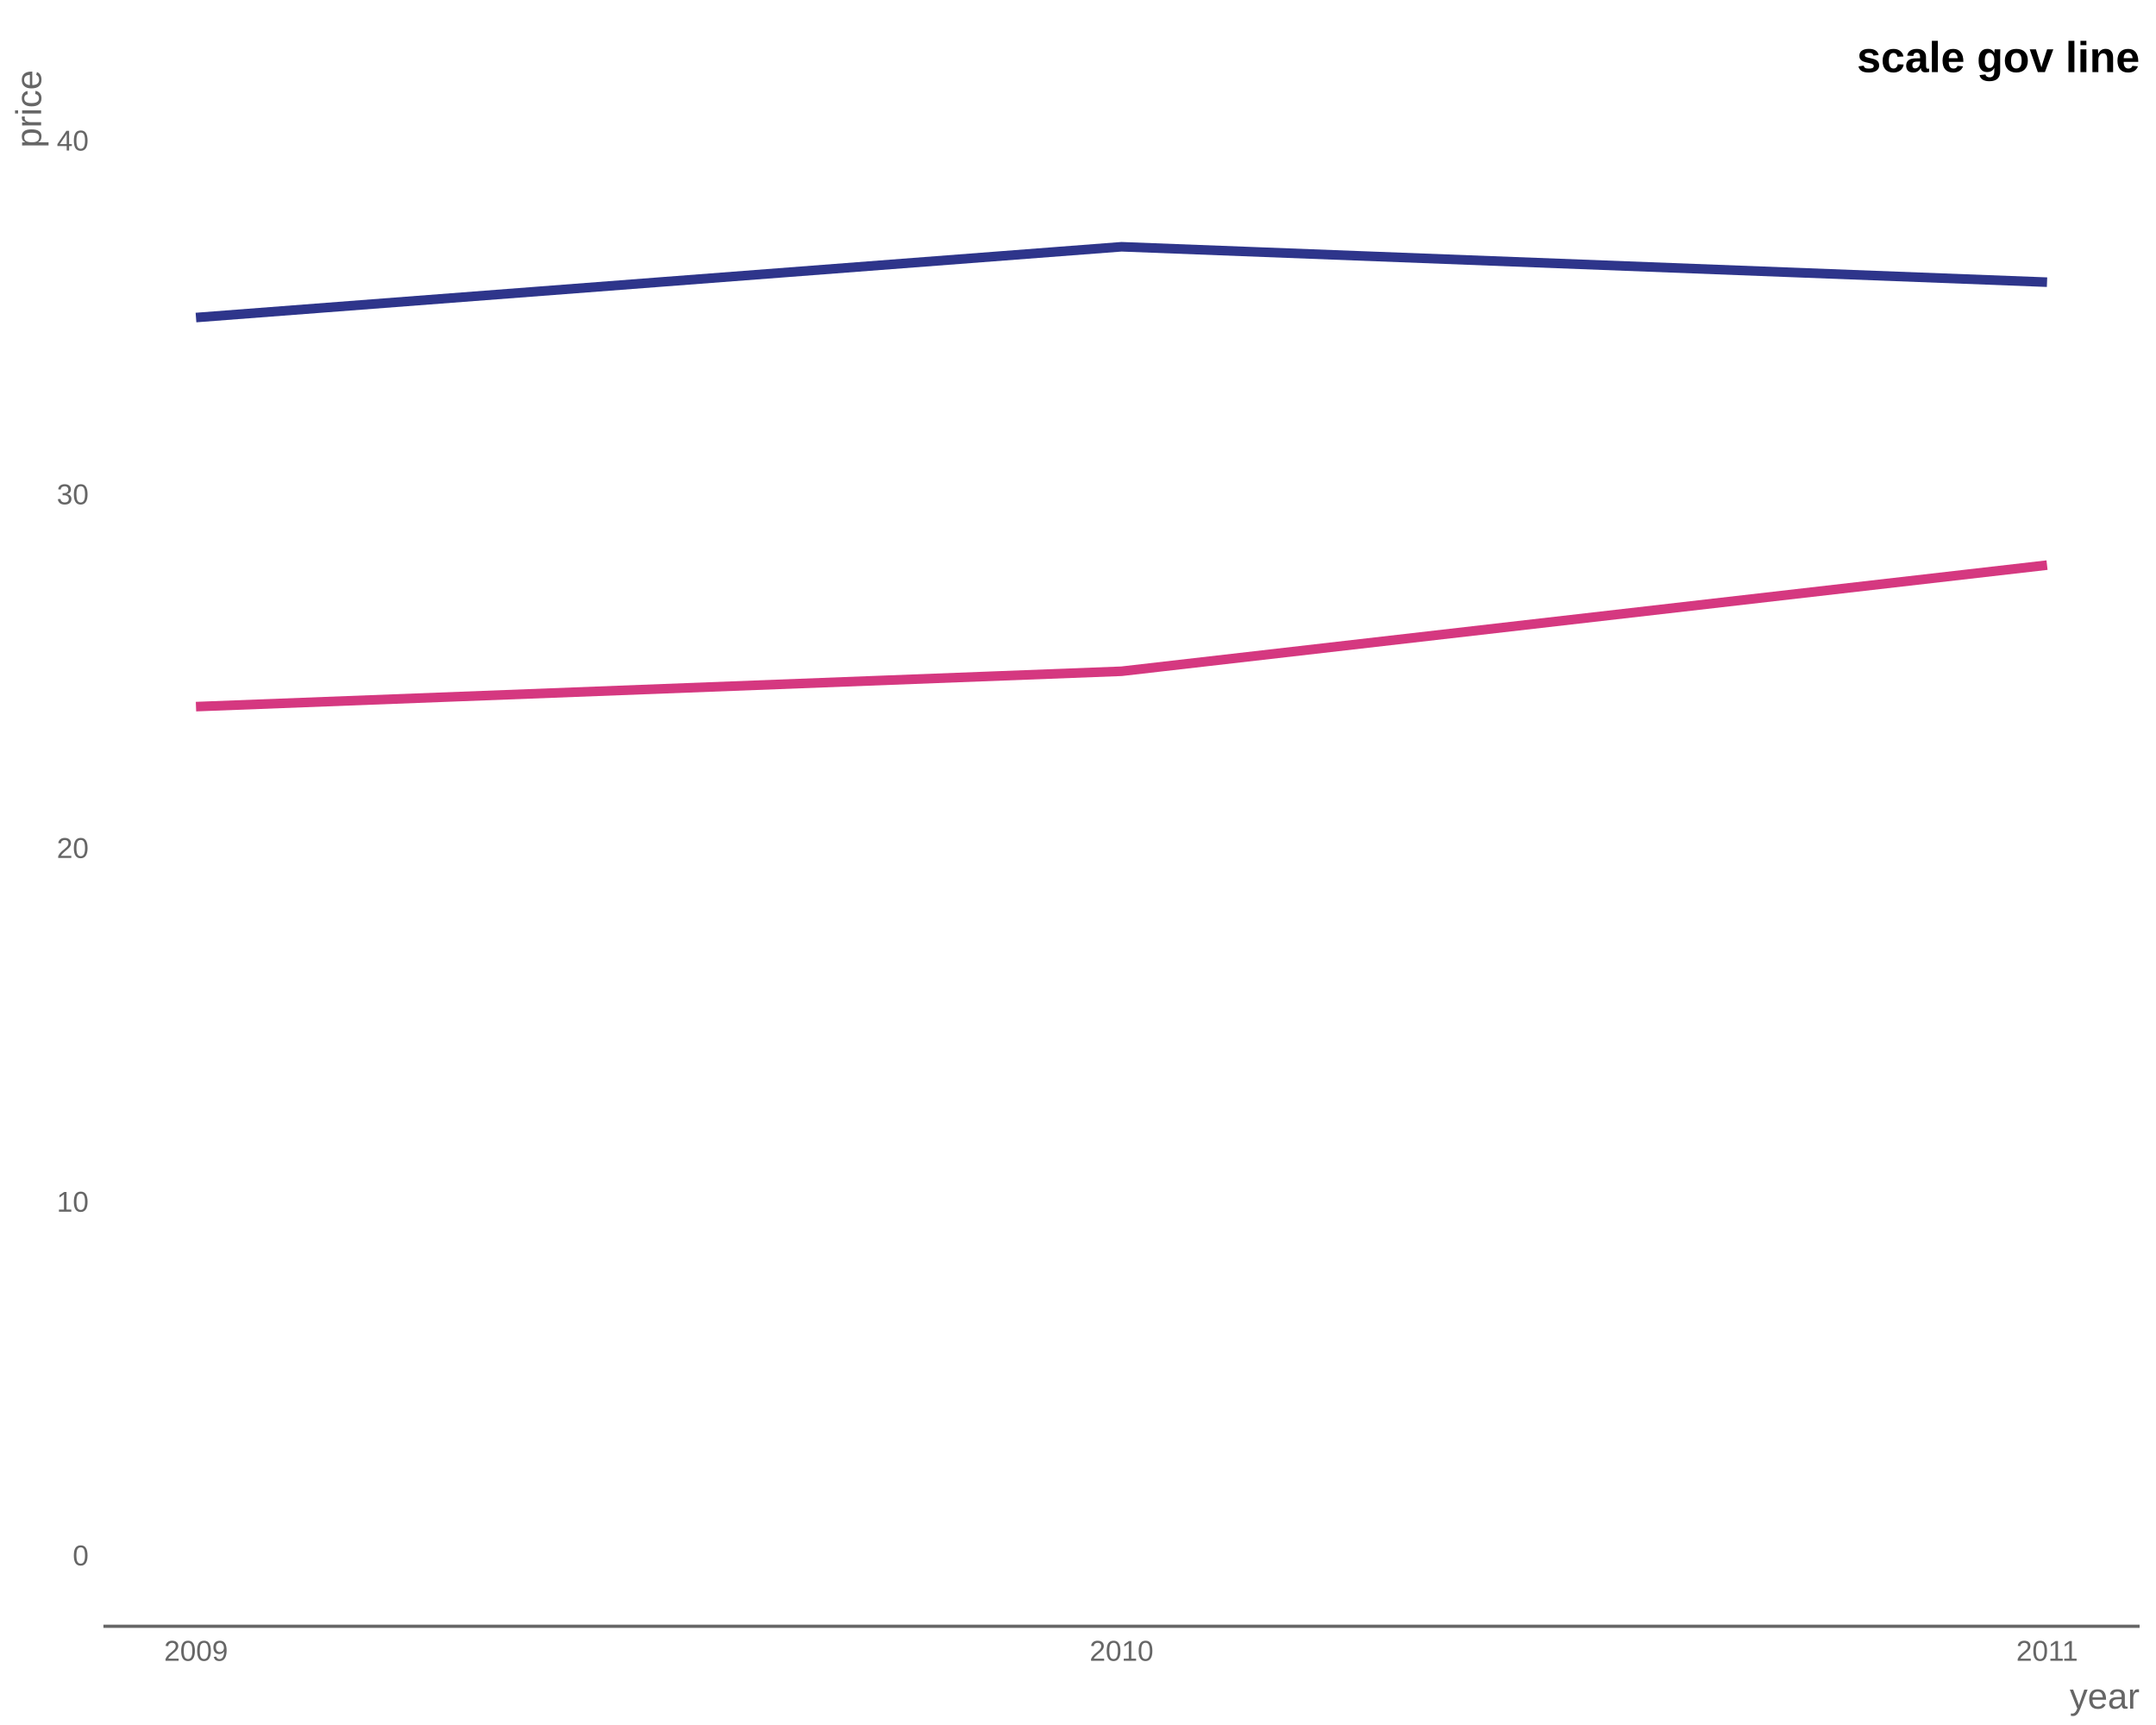
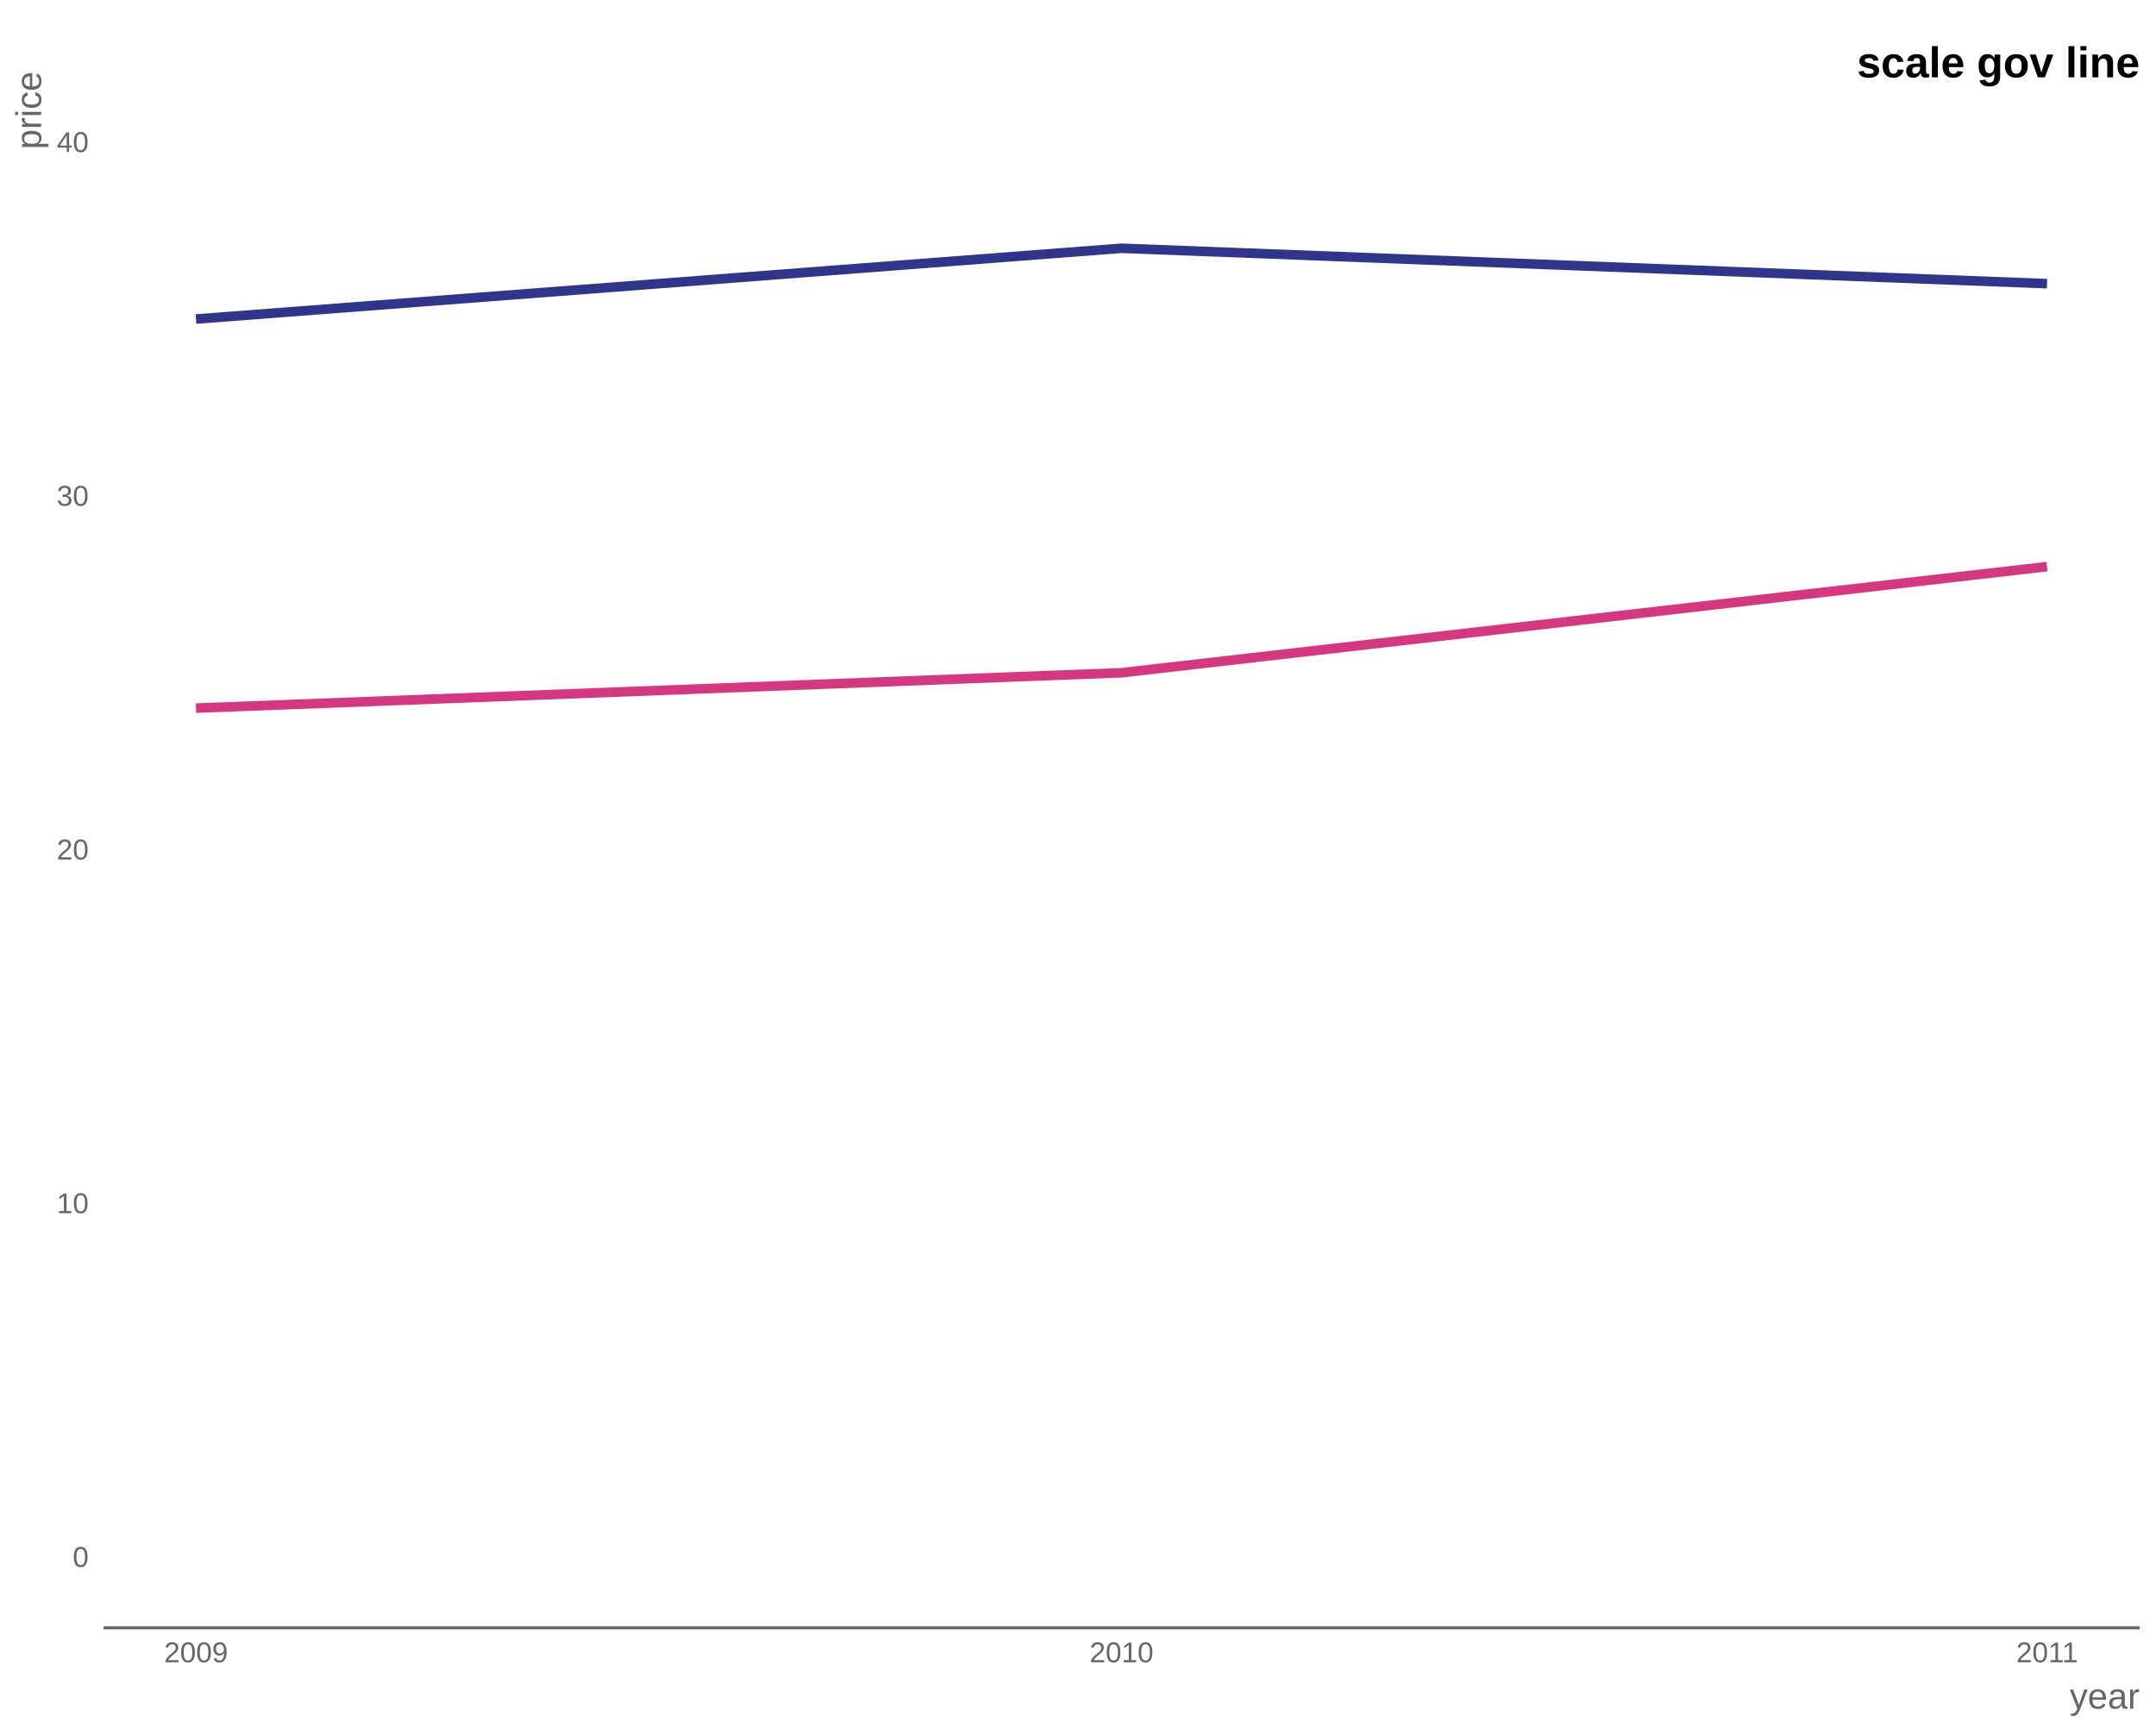
<svg xmlns="http://www.w3.org/2000/svg" viewBox="0 0 720.00 576.00">
  <defs>
    <style type="text/css">
    line, polyline, polygon, path, rect, circle {
      fill: none;
      stroke: #000000;
      stroke-linecap: round;
      stroke-linejoin: round;
      stroke-miterlimit: 10.00;
    }
  </style>
  </defs>
  <rect width="100%" height="100%" style="stroke: none; fill: #FFFFFF;" />
  <rect x="0.00" y="0.00" width="720.00" height="576.00" style="stroke-width: 1.07; stroke: #FFFFFF; fill: #FFFFFF;" />
  <defs>
-     <clipPath id="cpMzQuNTR8NzE0LjUyfDU0My4wNHwyMy4zNQ==">
-       <rect x="34.54" y="23.35" width="679.98" height="519.69" />
+     <clipPath id="cpMzQuNTR8NzE0LjUyfDU0My41NHwyMy44NQ==">
+       <rect x="34.54" y="23.85" width="679.98" height="519.69" />
    </clipPath>
  </defs>
-   <polyline points="65.45,106.03 374.53,82.40 683.61,94.22 " style="stroke-width: 3.20; stroke: #2E358B; stroke-linecap: butt;" clip-path="url(#cpMzQuNTR8NzE0LjUyfDU0My4wNHwyMy4zNQ==)" />
-   <polyline points="65.45,235.95 374.53,224.14 683.61,188.70 " style="stroke-width: 3.20; stroke: #D53880; stroke-linecap: butt;" clip-path="url(#cpMzQuNTR8NzE0LjUyfDU0My4wNHwyMy4zNQ==)" />
+   <polyline points="65.45,106.53 374.53,82.90 683.61,94.72 " style="stroke-width: 3.20; stroke: #2E358B; stroke-linecap: butt;" clip-path="url(#cpMzQuNTR8NzE0LjUyfDU0My41NHwyMy44NQ==)" />
+   <polyline points="65.45,236.45 374.53,224.64 683.61,189.20 " style="stroke-width: 3.20; stroke: #D53880; stroke-linecap: butt;" clip-path="url(#cpMzQuNTR8NzE0LjUyfDU0My41NHwyMy44NQ==)" />
  <defs>
    <clipPath id="cpMC4wMHw3MjAuMDB8NTc2LjAwfDAuMDA=">
      <rect x="0.00" y="0.00" width="720.00" height="576.00" />
    </clipPath>
  </defs>
-   <polyline points="34.54,543.04 34.54,23.35 " style="stroke-width: 1.07; stroke: #FFFFFF; stroke-linecap: butt;" clip-path="url(#cpMC4wMHw3MjAuMDB8NTc2LjAwfDAuMDA=)" />
+   <polyline points="34.54,543.54 34.54,23.85 " style="stroke-width: 1.07; stroke: #FFFFFF; stroke-linecap: butt;" clip-path="url(#cpMC4wMHw3MjAuMDB8NTc2LjAwfDAuMDA=)" />
  <g clip-path="url(#cpMC4wMHw3MjAuMDB8NTc2LjAwfDAuMDA=)">
-     <text x="24.28" y="522.71" style="font-size: 9.60px; fill: #666666; font-family: Liberation Sans;" textLength="5.33px" lengthAdjust="spacingAndGlyphs">0</text>
+     <text x="24.28" y="523.21" style="font-size: 9.60px; fill: #666666; font-family: Liberation Sans;" textLength="5.33px" lengthAdjust="spacingAndGlyphs">0</text>
  </g>
  <g clip-path="url(#cpMC4wMHw3MjAuMDB8NTc2LjAwfDAuMDA=)">
-     <text x="18.95" y="404.60" style="font-size: 9.60px; fill: #666666; font-family: Liberation Sans;" textLength="10.66px" lengthAdjust="spacingAndGlyphs">10</text>
+     <text x="18.95" y="405.10" style="font-size: 9.60px; fill: #666666; font-family: Liberation Sans;" textLength="10.66px" lengthAdjust="spacingAndGlyphs">10</text>
  </g>
  <g clip-path="url(#cpMC4wMHw3MjAuMDB8NTc2LjAwfDAuMDA=)">
-     <text x="18.95" y="286.49" style="font-size: 9.60px; fill: #666666; font-family: Liberation Sans;" textLength="10.66px" lengthAdjust="spacingAndGlyphs">20</text>
+     <text x="18.95" y="286.99" style="font-size: 9.60px; fill: #666666; font-family: Liberation Sans;" textLength="10.66px" lengthAdjust="spacingAndGlyphs">20</text>
  </g>
  <g clip-path="url(#cpMC4wMHw3MjAuMDB8NTc2LjAwfDAuMDA=)">
-     <text x="18.95" y="168.38" style="font-size: 9.60px; fill: #666666; font-family: Liberation Sans;" textLength="10.66px" lengthAdjust="spacingAndGlyphs">30</text>
+     <text x="18.95" y="168.88" style="font-size: 9.60px; fill: #666666; font-family: Liberation Sans;" textLength="10.66px" lengthAdjust="spacingAndGlyphs">30</text>
  </g>
  <g clip-path="url(#cpMC4wMHw3MjAuMDB8NTc2LjAwfDAuMDA=)">
-     <text x="18.95" y="50.27" style="font-size: 9.60px; fill: #666666; font-family: Liberation Sans;" textLength="10.66px" lengthAdjust="spacingAndGlyphs">40</text>
+     <text x="18.95" y="50.77" style="font-size: 9.60px; fill: #666666; font-family: Liberation Sans;" textLength="10.66px" lengthAdjust="spacingAndGlyphs">40</text>
  </g>
-   <polyline points="34.54,543.04 714.52,543.04 " style="stroke-width: 1.07; stroke: #666666; stroke-linecap: butt;" clip-path="url(#cpMC4wMHw3MjAuMDB8NTc2LjAwfDAuMDA=)" />
+   <polyline points="34.54,543.54 714.52,543.54 " style="stroke-width: 1.07; stroke: #666666; stroke-linecap: butt;" clip-path="url(#cpMC4wMHw3MjAuMDB8NTc2LjAwfDAuMDA=)" />
  <g clip-path="url(#cpMC4wMHw3MjAuMDB8NTc2LjAwfDAuMDA=)">
-     <text x="54.79" y="554.56" style="font-size: 9.60px; fill: #666666; font-family: Liberation Sans;" textLength="21.31px" lengthAdjust="spacingAndGlyphs">2009</text>
+     <text x="54.79" y="555.06" style="font-size: 9.60px; fill: #666666; font-family: Liberation Sans;" textLength="21.31px" lengthAdjust="spacingAndGlyphs">2009</text>
  </g>
  <g clip-path="url(#cpMC4wMHw3MjAuMDB8NTc2LjAwfDAuMDA=)">
-     <text x="363.87" y="554.56" style="font-size: 9.60px; fill: #666666; font-family: Liberation Sans;" textLength="21.31px" lengthAdjust="spacingAndGlyphs">2010</text>
+     <text x="363.87" y="555.06" style="font-size: 9.60px; fill: #666666; font-family: Liberation Sans;" textLength="21.31px" lengthAdjust="spacingAndGlyphs">2010</text>
  </g>
  <g clip-path="url(#cpMC4wMHw3MjAuMDB8NTc2LjAwfDAuMDA=)">
-     <text x="673.32" y="554.56" style="font-size: 9.60px; fill: #666666; font-family: Liberation Sans;" textLength="20.59px" lengthAdjust="spacingAndGlyphs">2011</text>
+     <text x="673.32" y="555.06" style="font-size: 9.60px; fill: #666666; font-family: Liberation Sans;" textLength="20.59px" lengthAdjust="spacingAndGlyphs">2011</text>
  </g>
  <g clip-path="url(#cpMC4wMHw3MjAuMDB8NTc2LjAwfDAuMDA=)">
    <text x="691.18" y="570.52" style="font-size: 12.00px; fill: #666666; font-family: Liberation Sans;" textLength="23.34px" lengthAdjust="spacingAndGlyphs">year</text>
  </g>
  <g clip-path="url(#cpMC4wMHw3MjAuMDB8NTc2LjAwfDAuMDA=)">
-     <text transform="translate(13.73,49.37) rotate(-90)" style="font-size: 12.00px; fill: #666666; font-family: Liberation Sans;" textLength="26.02px" lengthAdjust="spacingAndGlyphs">price</text>
+     <text transform="translate(13.73,49.87) rotate(-90)" style="font-size: 12.00px; fill: #666666; font-family: Liberation Sans;" textLength="26.02px" lengthAdjust="spacingAndGlyphs">price</text>
  </g>
  <g clip-path="url(#cpMC4wMHw3MjAuMDB8NTc2LjAwfDAuMDA=)">
-     <text x="620.13" y="24.08" style="font-size: 14.40px; font-weight: bold; font-family: Liberation Sans;" textLength="94.39px" lengthAdjust="spacingAndGlyphs">scale gov line</text>
+     <text x="620.13" y="25.83" style="font-size: 14.40px; font-weight: bold; font-family: Liberation Sans;" textLength="94.39px" lengthAdjust="spacingAndGlyphs">scale gov line</text>
  </g>
</svg>
